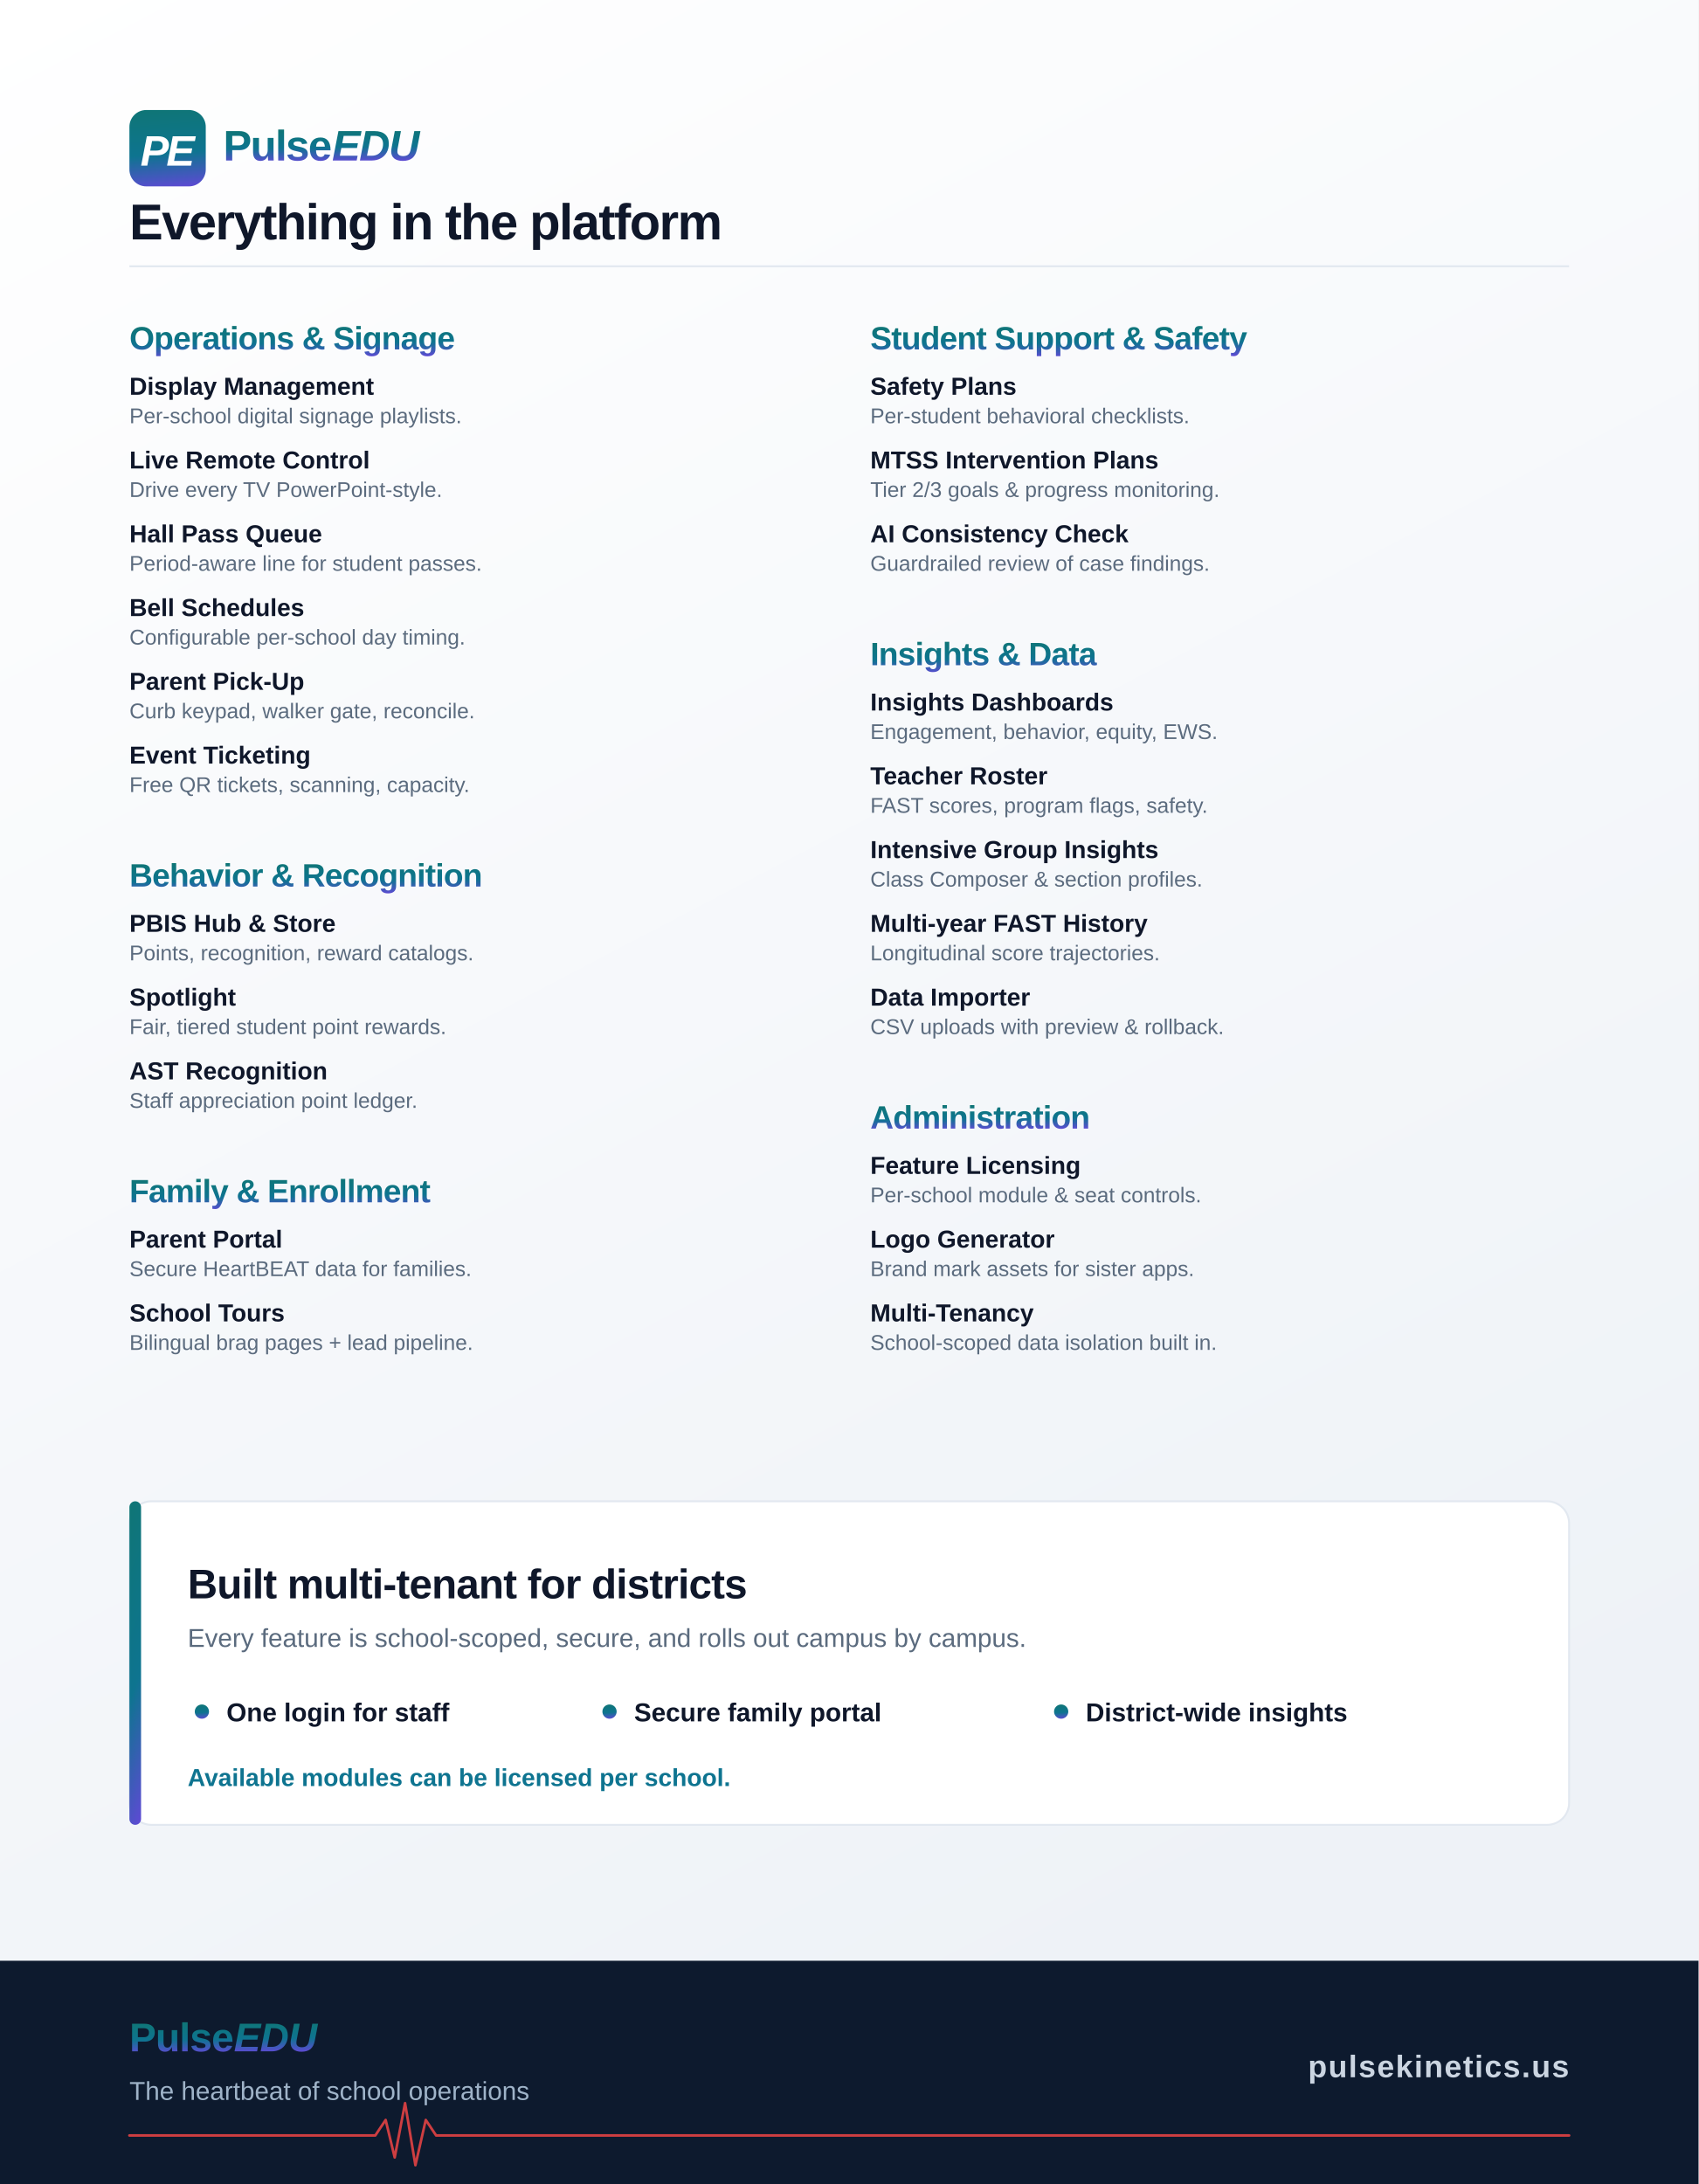
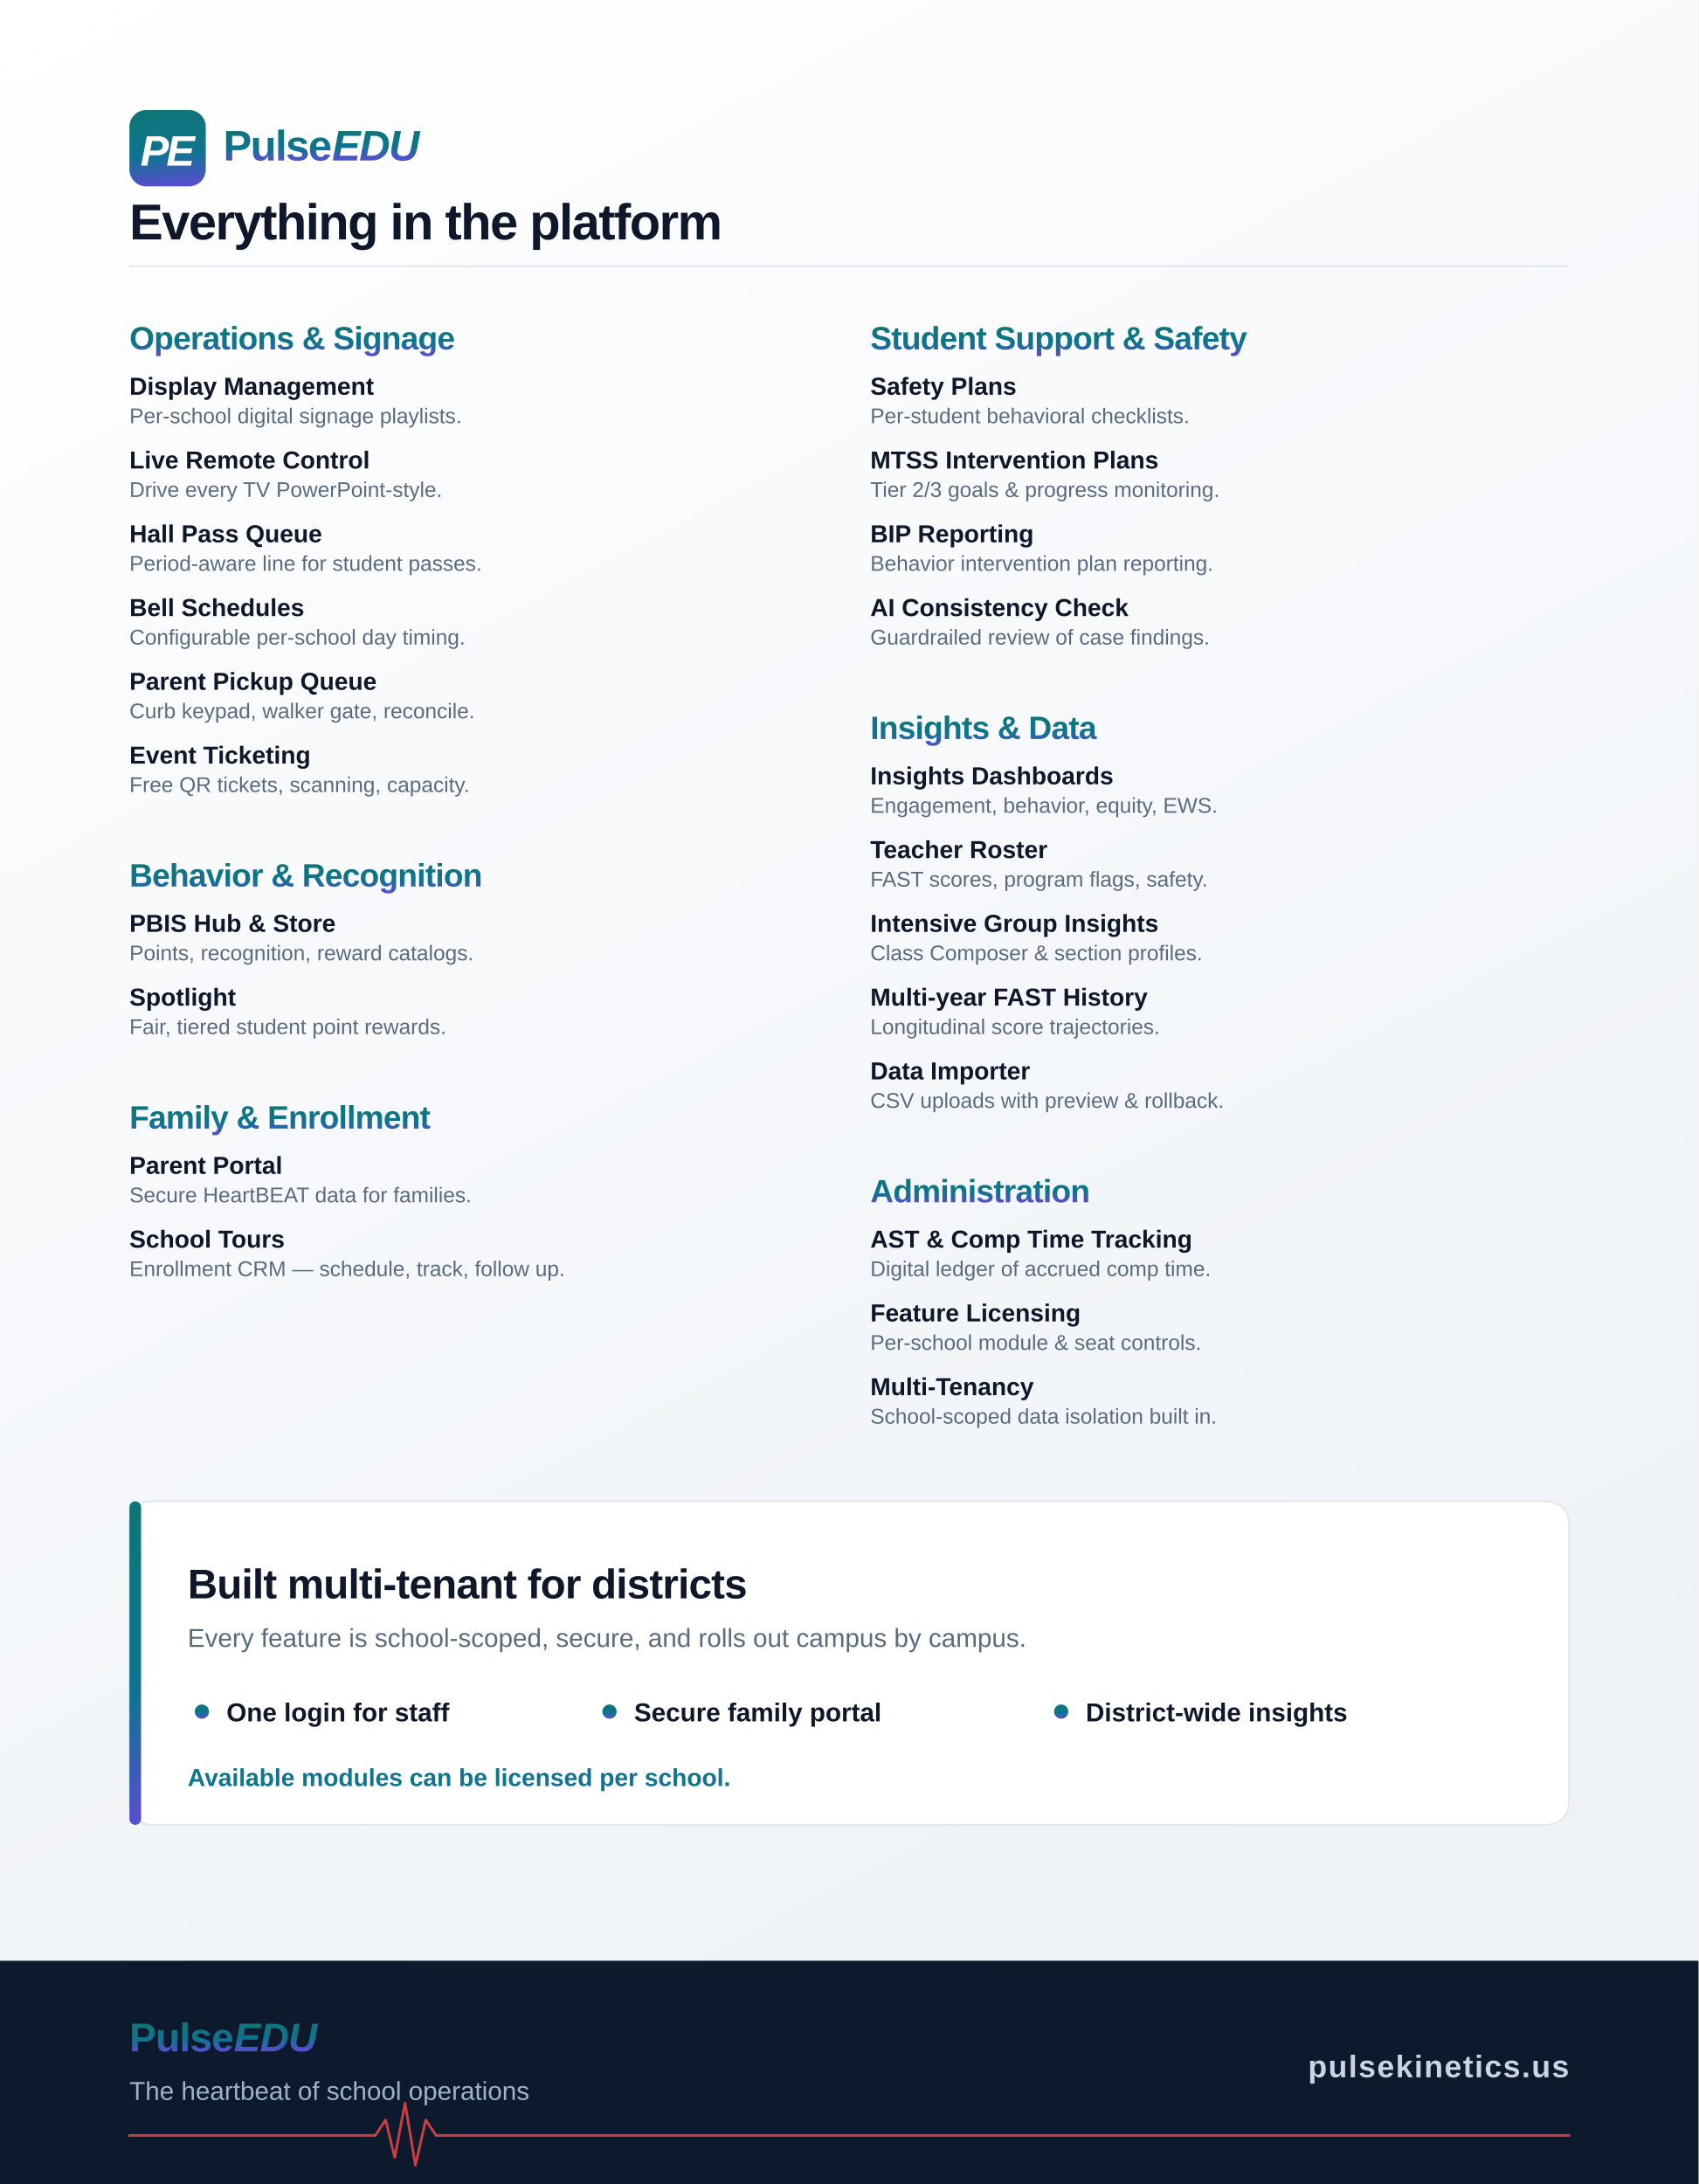
<svg xmlns="http://www.w3.org/2000/svg" width="2625" height="3375" viewBox="0 0 2625 3375" role="img" aria-label="PulseEDU flyer back - feature catalog">
  <defs>
    <linearGradient id="bg" x1="0" y1="0" x2="0.4" y2="1">
      <stop offset="0%" stop-color="#ffffff" />
      <stop offset="100%" stop-color="#eef2f7" />
    </linearGradient>
    <linearGradient id="wm" x1="0" y1="0" x2="1" y2="1" gradientTransform="rotate(40 0.5 0.5)">
      <stop offset="0%" stop-color="#0f766e" />
      <stop offset="55%" stop-color="#0e7490" />
      <stop offset="100%" stop-color="#7c3aed" />
    </linearGradient>
    <style>
      .f{font-family:'Helvetica Neue',Arial,'DejaVu Sans',sans-serif;}
      .cat{font-weight:800;font-size:50px;letter-spacing:-1px;fill:url(#wm);}
      .feat{font-weight:700;font-size:38px;fill:#0f172a;}
      .desc{font-weight:500;font-size:33px;fill:#5b6b7e;}
    </style>
  </defs>
  <rect width="2625" height="3375" fill="url(#bg)" />
  <rect x="200" y="170" width="118" height="118" rx="26" fill="url(#wm)" />
  <text x="259" y="256" text-anchor="middle" class="f" font-weight="900" font-style="italic" font-size="66" letter-spacing="-4" fill="#ffffff">PE</text>
  <text x="345" y="248" class="f" font-weight="800" font-size="66" letter-spacing="-2" fill="url(#wm)">Pulse<tspan font-weight="900" font-style="italic">EDU</tspan>
  </text>
  <text x="200" y="370" class="f" font-weight="800" font-size="78" letter-spacing="-2" fill="#0f172a">Everything in the platform</text>
  <rect x="200" y="410" width="2225" height="3" fill="#e2e8f0" />
  <g class="f">
    <text x="200" y="540" class="cat">Operations &amp; Signage</text>
    <text x="200" y="610" class="feat">Display Management</text>
    <text x="200" y="654" class="desc">Per-school digital signage playlists.</text>
    <text x="200" y="724" class="feat">Live Remote Control</text>
    <text x="200" y="768" class="desc">Drive every TV PowerPoint-style.</text>
    <text x="200" y="838" class="feat">Hall Pass Queue</text>
    <text x="200" y="882" class="desc">Period-aware line for student passes.</text>
    <text x="200" y="952" class="feat">Bell Schedules</text>
    <text x="200" y="996" class="desc">Configurable per-school day timing.</text>
-     <text x="200" y="1066" class="feat">Parent Pick-Up</text>
+     <text x="200" y="1066" class="feat">Parent Pickup Queue</text>
    <text x="200" y="1110" class="desc">Curb keypad, walker gate, reconcile.</text>
    <text x="200" y="1180" class="feat">Event Ticketing</text>
    <text x="200" y="1224" class="desc">Free QR tickets, scanning, capacity.</text>
    <text x="200" y="1370" class="cat">Behavior &amp; Recognition</text>
    <text x="200" y="1440" class="feat">PBIS Hub &amp; Store</text>
    <text x="200" y="1484" class="desc">Points, recognition, reward catalogs.</text>
    <text x="200" y="1554" class="feat">Spotlight</text>
    <text x="200" y="1598" class="desc">Fair, tiered student point rewards.</text>
-     <text x="200" y="1668" class="feat">AST Recognition</text>
-     <text x="200" y="1712" class="desc">Staff appreciation point ledger.</text>
-     <text x="200" y="1858" class="cat">Family &amp; Enrollment</text>
-     <text x="200" y="1928" class="feat">Parent Portal</text>
-     <text x="200" y="1972" class="desc">Secure HeartBEAT data for families.</text>
-     <text x="200" y="2042" class="feat">School Tours</text>
-     <text x="200" y="2086" class="desc">Bilingual brag pages + lead pipeline.</text>
+     <text x="200" y="1744" class="cat">Family &amp; Enrollment</text>
+     <text x="200" y="1814" class="feat">Parent Portal</text>
+     <text x="200" y="1858" class="desc">Secure HeartBEAT data for families.</text>
+     <text x="200" y="1928" class="feat">School Tours</text>
+     <text x="200" y="1972" class="desc">Enrollment CRM — schedule, track, follow up.</text>
  </g>
  <g class="f">
    <text x="1345" y="540" class="cat">Student Support &amp; Safety</text>
    <text x="1345" y="610" class="feat">Safety Plans</text>
    <text x="1345" y="654" class="desc">Per-student behavioral checklists.</text>
    <text x="1345" y="724" class="feat">MTSS Intervention Plans</text>
    <text x="1345" y="768" class="desc">Tier 2/3 goals &amp; progress monitoring.</text>
-     <text x="1345" y="838" class="feat">AI Consistency Check</text>
-     <text x="1345" y="882" class="desc">Guardrailed review of case findings.</text>
-     <text x="1345" y="1028" class="cat">Insights &amp; Data</text>
-     <text x="1345" y="1098" class="feat">Insights Dashboards</text>
-     <text x="1345" y="1142" class="desc">Engagement, behavior, equity, EWS.</text>
-     <text x="1345" y="1212" class="feat">Teacher Roster</text>
-     <text x="1345" y="1256" class="desc">FAST scores, program flags, safety.</text>
-     <text x="1345" y="1326" class="feat">Intensive Group Insights</text>
-     <text x="1345" y="1370" class="desc">Class Composer &amp; section profiles.</text>
-     <text x="1345" y="1440" class="feat">Multi-year FAST History</text>
-     <text x="1345" y="1484" class="desc">Longitudinal score trajectories.</text>
-     <text x="1345" y="1554" class="feat">Data Importer</text>
-     <text x="1345" y="1598" class="desc">CSV uploads with preview &amp; rollback.</text>
-     <text x="1345" y="1744" class="cat">Administration</text>
-     <text x="1345" y="1814" class="feat">Feature Licensing</text>
-     <text x="1345" y="1858" class="desc">Per-school module &amp; seat controls.</text>
-     <text x="1345" y="1928" class="feat">Logo Generator</text>
-     <text x="1345" y="1972" class="desc">Brand mark assets for sister apps.</text>
-     <text x="1345" y="2042" class="feat">Multi-Tenancy</text>
-     <text x="1345" y="2086" class="desc">School-scoped data isolation built in.</text>
+     <text x="1345" y="838" class="feat">BIP Reporting</text>
+     <text x="1345" y="882" class="desc">Behavior intervention plan reporting.</text>
+     <text x="1345" y="952" class="feat">AI Consistency Check</text>
+     <text x="1345" y="996" class="desc">Guardrailed review of case findings.</text>
+     <text x="1345" y="1142" class="cat">Insights &amp; Data</text>
+     <text x="1345" y="1212" class="feat">Insights Dashboards</text>
+     <text x="1345" y="1256" class="desc">Engagement, behavior, equity, EWS.</text>
+     <text x="1345" y="1326" class="feat">Teacher Roster</text>
+     <text x="1345" y="1370" class="desc">FAST scores, program flags, safety.</text>
+     <text x="1345" y="1440" class="feat">Intensive Group Insights</text>
+     <text x="1345" y="1484" class="desc">Class Composer &amp; section profiles.</text>
+     <text x="1345" y="1554" class="feat">Multi-year FAST History</text>
+     <text x="1345" y="1598" class="desc">Longitudinal score trajectories.</text>
+     <text x="1345" y="1668" class="feat">Data Importer</text>
+     <text x="1345" y="1712" class="desc">CSV uploads with preview &amp; rollback.</text>
+     <text x="1345" y="1858" class="cat">Administration</text>
+     <text x="1345" y="1928" class="feat">AST &amp; Comp Time Tracking</text>
+     <text x="1345" y="1972" class="desc">Digital ledger of accrued comp time.</text>
+     <text x="1345" y="2042" class="feat">Feature Licensing</text>
+     <text x="1345" y="2086" class="desc">Per-school module &amp; seat controls.</text>
+     <text x="1345" y="2156" class="feat">Multi-Tenancy</text>
+     <text x="1345" y="2200" class="desc">School-scoped data isolation built in.</text>
  </g>
  <g class="f">
    <rect x="200" y="2320" width="2225" height="500" rx="34" fill="#ffffff" stroke="#e2e8f0" stroke-width="3" />
    <rect x="200" y="2320" width="18" height="500" rx="9" fill="url(#wm)" />
    <text x="290" y="2470" font-weight="800" font-size="64" letter-spacing="-1" fill="#0f172a">Built multi-tenant for districts</text>
    <text x="290" y="2545" font-weight="500" font-size="40" fill="#5b6b7e">Every feature is school-scoped, secure, and rolls out campus by campus.</text>
    <g font-weight="700" font-size="40" fill="#0f172a">
      <circle cx="312" cy="2645" r="11" fill="url(#wm)" />
      <text x="350" y="2660">One login for staff</text>
      <circle cx="942" cy="2645" r="11" fill="url(#wm)" />
      <text x="980" y="2660">Secure family portal</text>
      <circle cx="1640" cy="2645" r="11" fill="url(#wm)" />
      <text x="1678" y="2660">District-wide insights</text>
    </g>
    <text x="290" y="2760" font-weight="600" font-size="38" fill="#0e7490">Available modules can be licensed per school.</text>
  </g>
  <rect x="0" y="3030" width="2625" height="345" fill="#0d1a2e" />
  <text x="200" y="3170" class="f" font-weight="800" font-size="62" letter-spacing="-1" fill="url(#wm)">Pulse<tspan font-weight="900" font-style="italic">EDU</tspan>
  </text>
  <text x="200" y="3245" class="f" font-weight="500" font-size="40" fill="#9fb3c8">The heartbeat of school operations</text>
  <text x="2425" y="3210" text-anchor="end" class="f" font-weight="700" font-size="48" letter-spacing="2" fill="#cbd5e1">pulsekinetics.us</text>
  <path d="M200 3300 H560 L580 3300 L596 3276 L610 3334 L626 3250 L642 3346 L658 3276 L674 3300 H2425" fill="none" stroke="#ef4444" stroke-width="4" stroke-opacity="0.85" stroke-linecap="round" stroke-linejoin="round" />
</svg>
